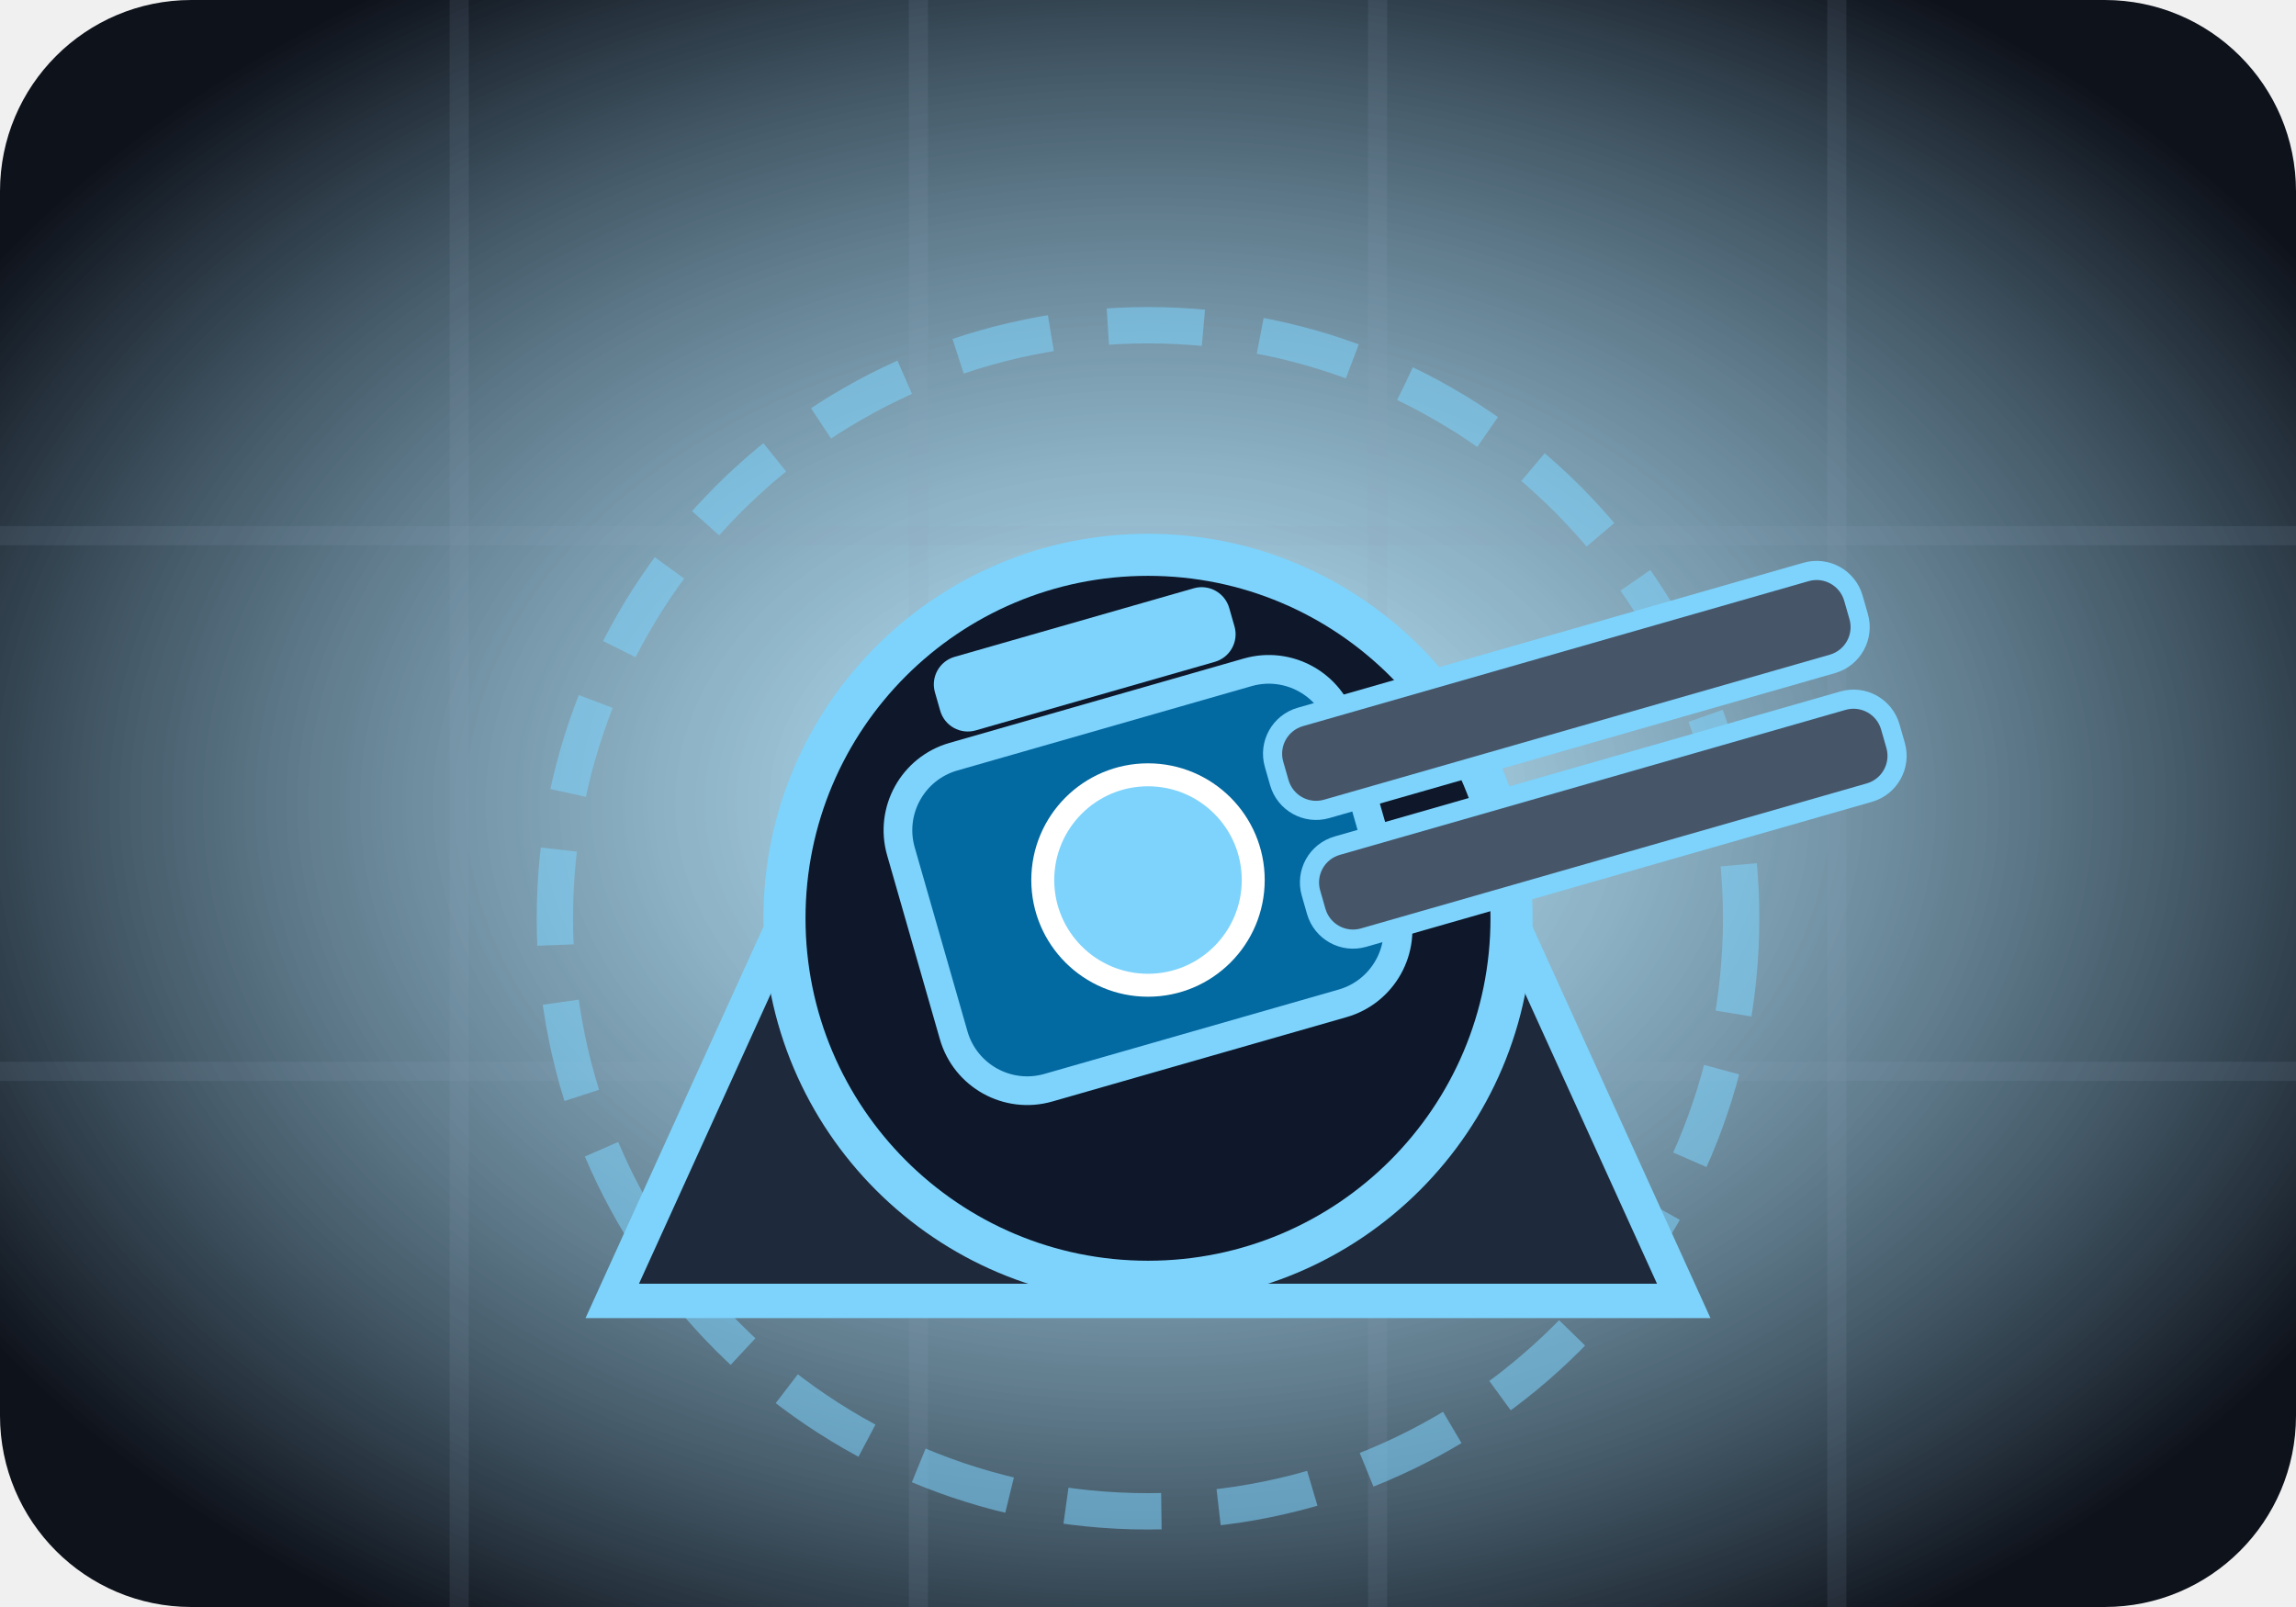
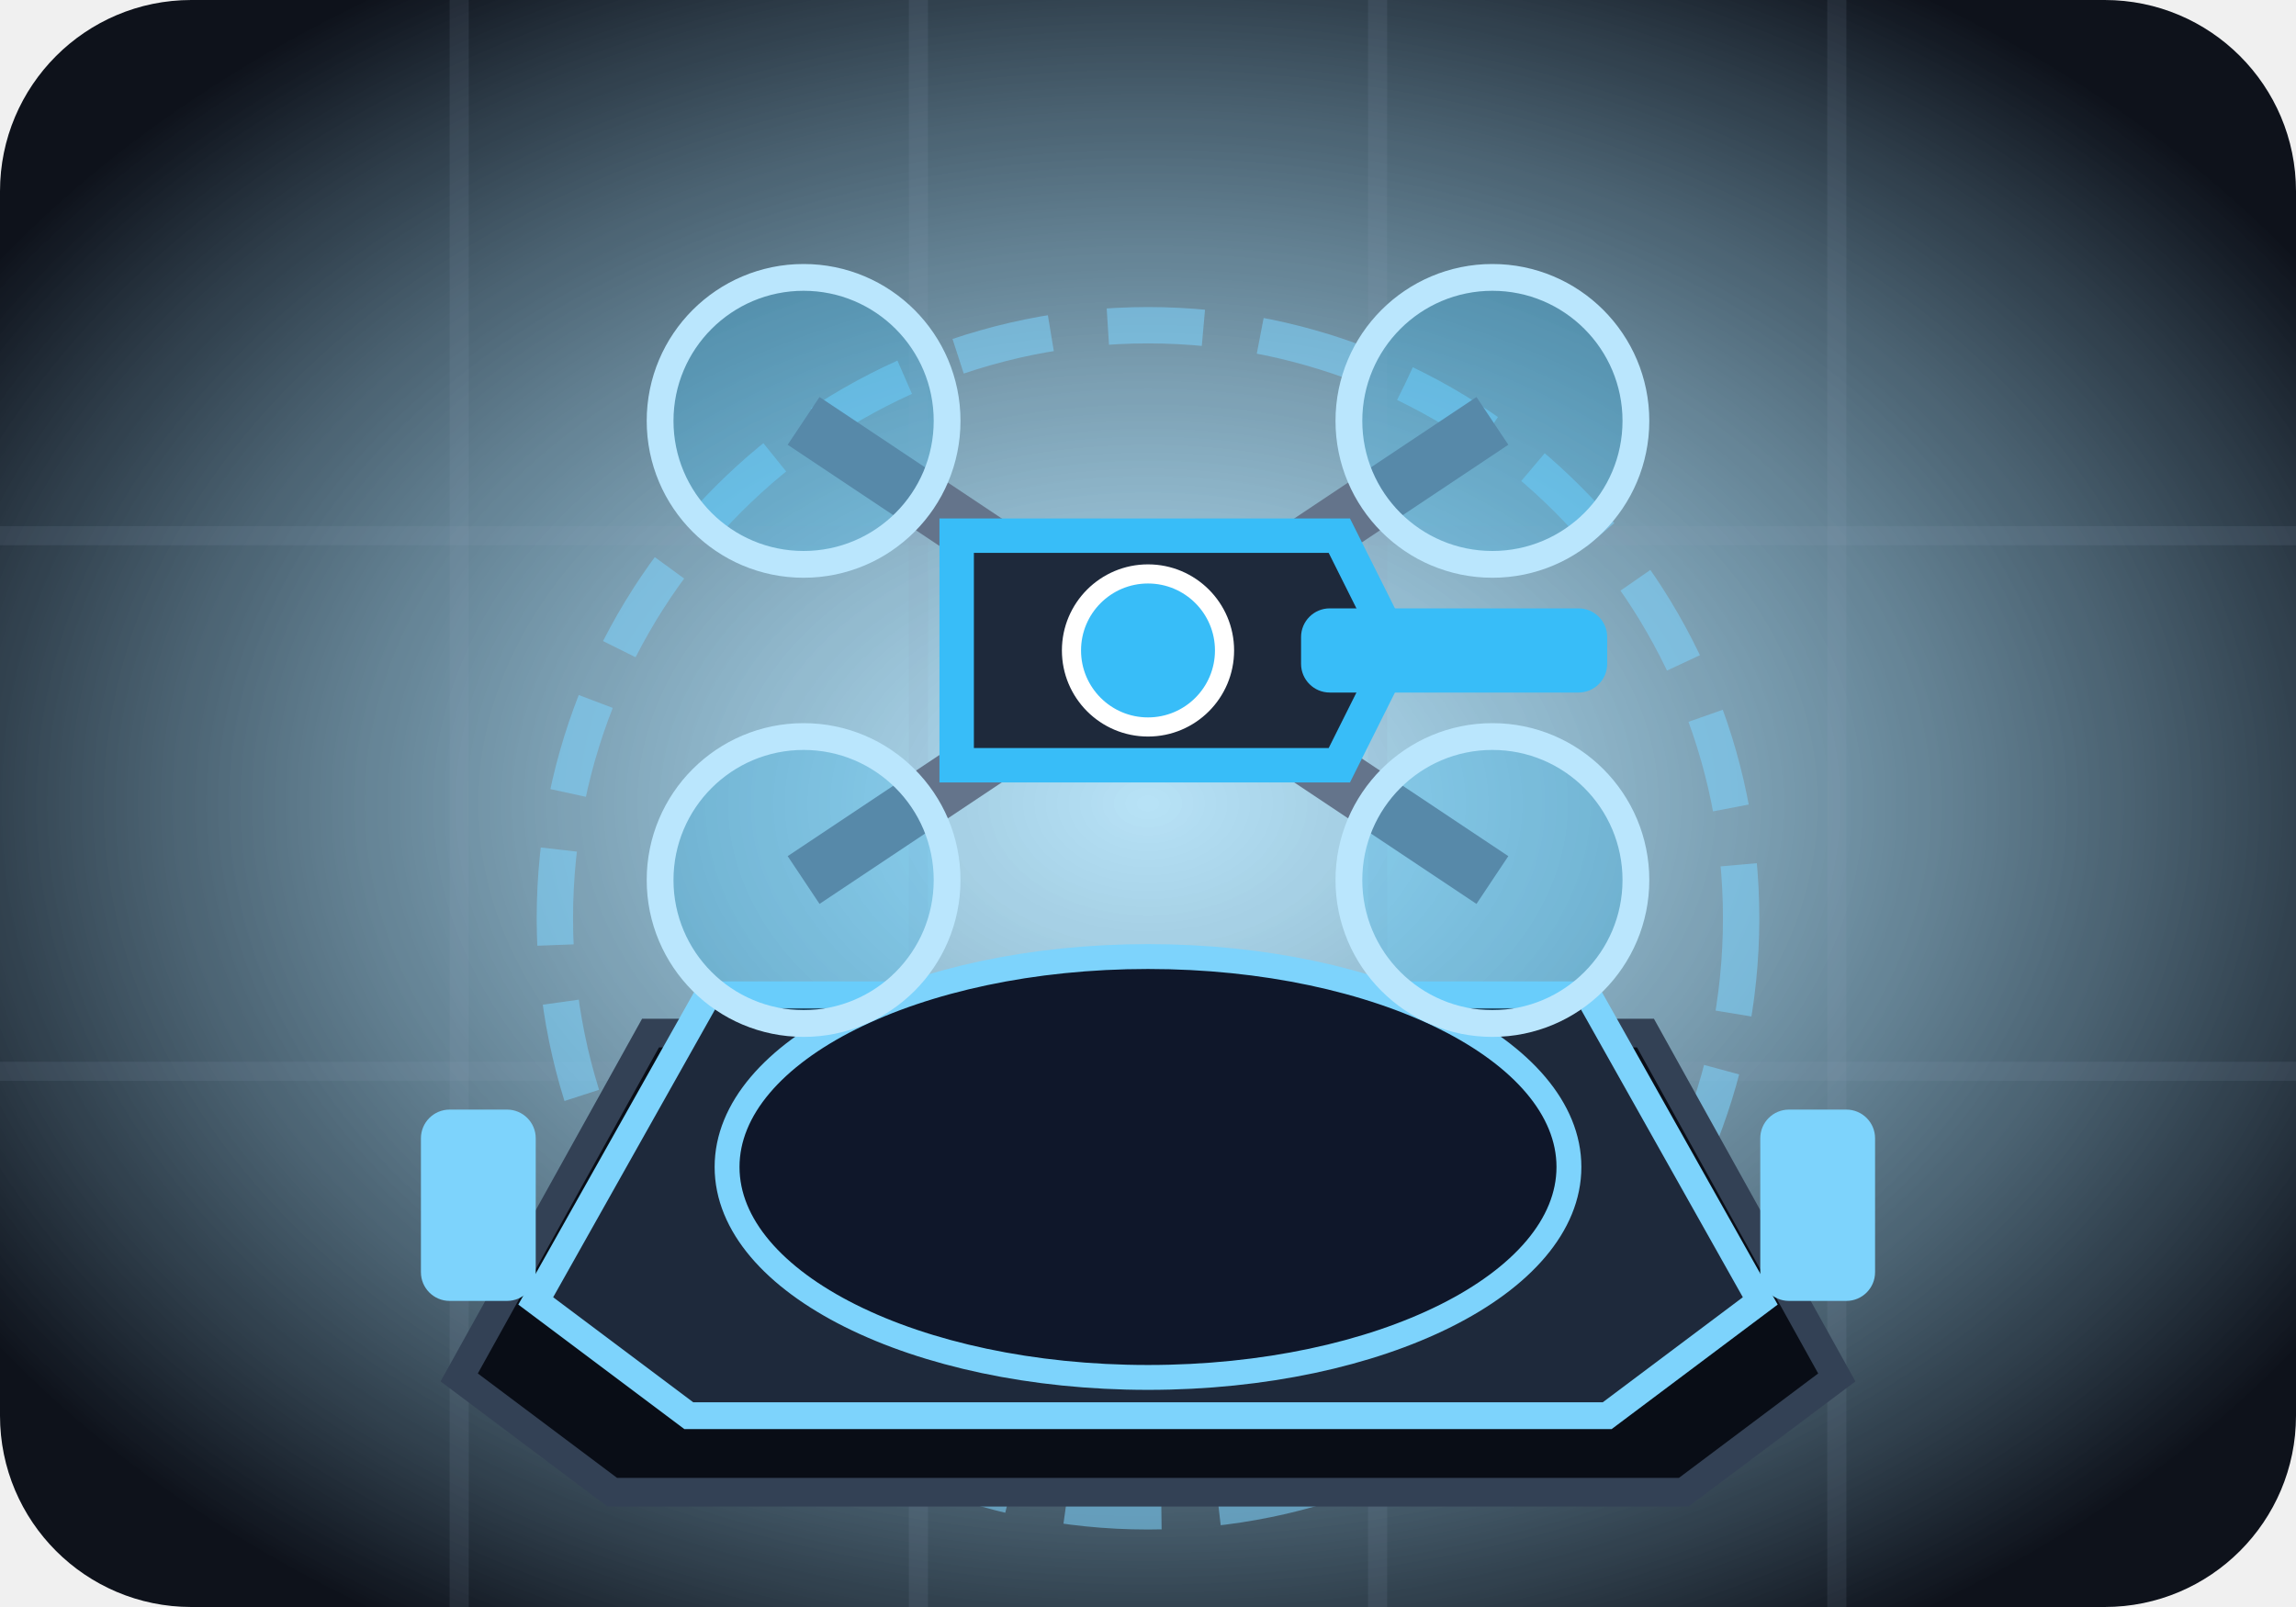
<svg xmlns="http://www.w3.org/2000/svg" viewBox="0 0 120 84" width="120" height="84">
  <defs>
    <radialGradient id="bg_drone_3" cx="50%" cy="50%" r="60%">
-       <stop offset="0%" stop-color="#7dd3fc" stop-opacity="0.46" />
+       <stop offset="0%" stop-color="#7dd3fc" stop-opacity="0.5" />
      <stop offset="100%" stop-color="#090d16" stop-opacity="0.98" />
    </radialGradient>
  </defs>
  <rect width="120" height="84" rx="10" fill="url(#bg_drone_3)" />
  <g stroke="rgba(148,163,184,0.12)" stroke-width="1">
    <line x1="24" y1="0" x2="24" y2="84" />
    <line x1="48" y1="0" x2="48" y2="84" />
    <line x1="72" y1="0" x2="72" y2="84" />
    <line x1="96" y1="0" x2="96" y2="84" />
    <line x1="0" y1="28" x2="120" y2="28" />
    <line x1="0" y1="56" x2="120" y2="56" />
  </g>
  <circle cx="60" cy="48" r="31" fill="none" stroke="#7dd3fc" stroke-width="1.9" stroke-opacity="0.55" stroke-dasharray="5 3" />
-   <polygon points="32,68 42,46 78,46 88,68" fill="#1e293b" stroke="#7dd3fc" stroke-width="1.8" />
-   <circle cx="60" cy="48" r="19" fill="#0f172a" stroke="#7dd3fc" stroke-width="2.2" />
-   <g transform="translate(60,46) rotate(-16)">
-     <rect x="-12" y="-9" width="24" height="18" rx="4" fill="#0369a1" stroke="#7dd3fc" stroke-width="1.5" />
-     <rect x="8" y="-6" width="31.5" height="5" rx="2" fill="#475569" stroke="#7dd3fc" stroke-width="1" />
-     <rect x="8" y="1" width="31.5" height="5" rx="2" fill="#475569" stroke="#7dd3fc" stroke-width="1" />
-     <rect x="-8" y="-14" width="16" height="4" rx="1.5" fill="#7dd3fc" />
+   <polygon points="24,72 34,54 86,54 96,72 88,78 32,78" fill="#090d16" stroke="#334155" stroke-width="1.5" />
+   <polygon points="28,68 37,52 83,52 92,68 84,74 36,74" fill="#1e293b" stroke="#7dd3fc" stroke-width="1.4" />
+   <ellipse cx="60" cy="61" rx="22" ry="11" fill="#0f172a" stroke="#7dd3fc" stroke-width="1.3" />
+   <rect x="22" y="58" width="6" height="10" rx="1.5" fill="#7dd3fc" />
+   <rect x="92" y="58" width="6" height="10" rx="1.5" fill="#7dd3fc" />
+   <g transform="translate(60,34)">
+     <line x1="-18" y1="-12" x2="18" y2="12" stroke="#64748b" stroke-width="3" />
+     <line x1="-18" y1="12" x2="18" y2="-12" stroke="#64748b" stroke-width="3" />
+     <circle cx="-18" cy="-12" r="7.5" fill="rgba(56,189,248,0.28)" stroke="#bae6fd" stroke-width="1.4" />
+     <circle cx="18" cy="-12" r="7.5" fill="rgba(56,189,248,0.28)" stroke="#bae6fd" stroke-width="1.4" />
+     <circle cx="-18" cy="12" r="7.5" fill="rgba(56,189,248,0.28)" stroke="#bae6fd" stroke-width="1.4" />
+     <circle cx="18" cy="12" r="7.5" fill="rgba(56,189,248,0.28)" stroke="#bae6fd" stroke-width="1.4" />
+     <polygon points="-10,-6 10,-6 13,0 10,6 -10,6" fill="#1e293b" stroke="#38bdf8" stroke-width="1.8" />
+     <rect x="8" y="-2.2" width="16" height="4.4" rx="1.5" fill="#38bdf8" />
+     <circle cx="0" cy="0" r="4" fill="#38bdf8" stroke="#fff" stroke-width="1" />
  </g>
-   <circle cx="60" cy="46" r="5.5" fill="#7dd3fc" stroke="#ffffff" stroke-width="1.2" />
</svg>
